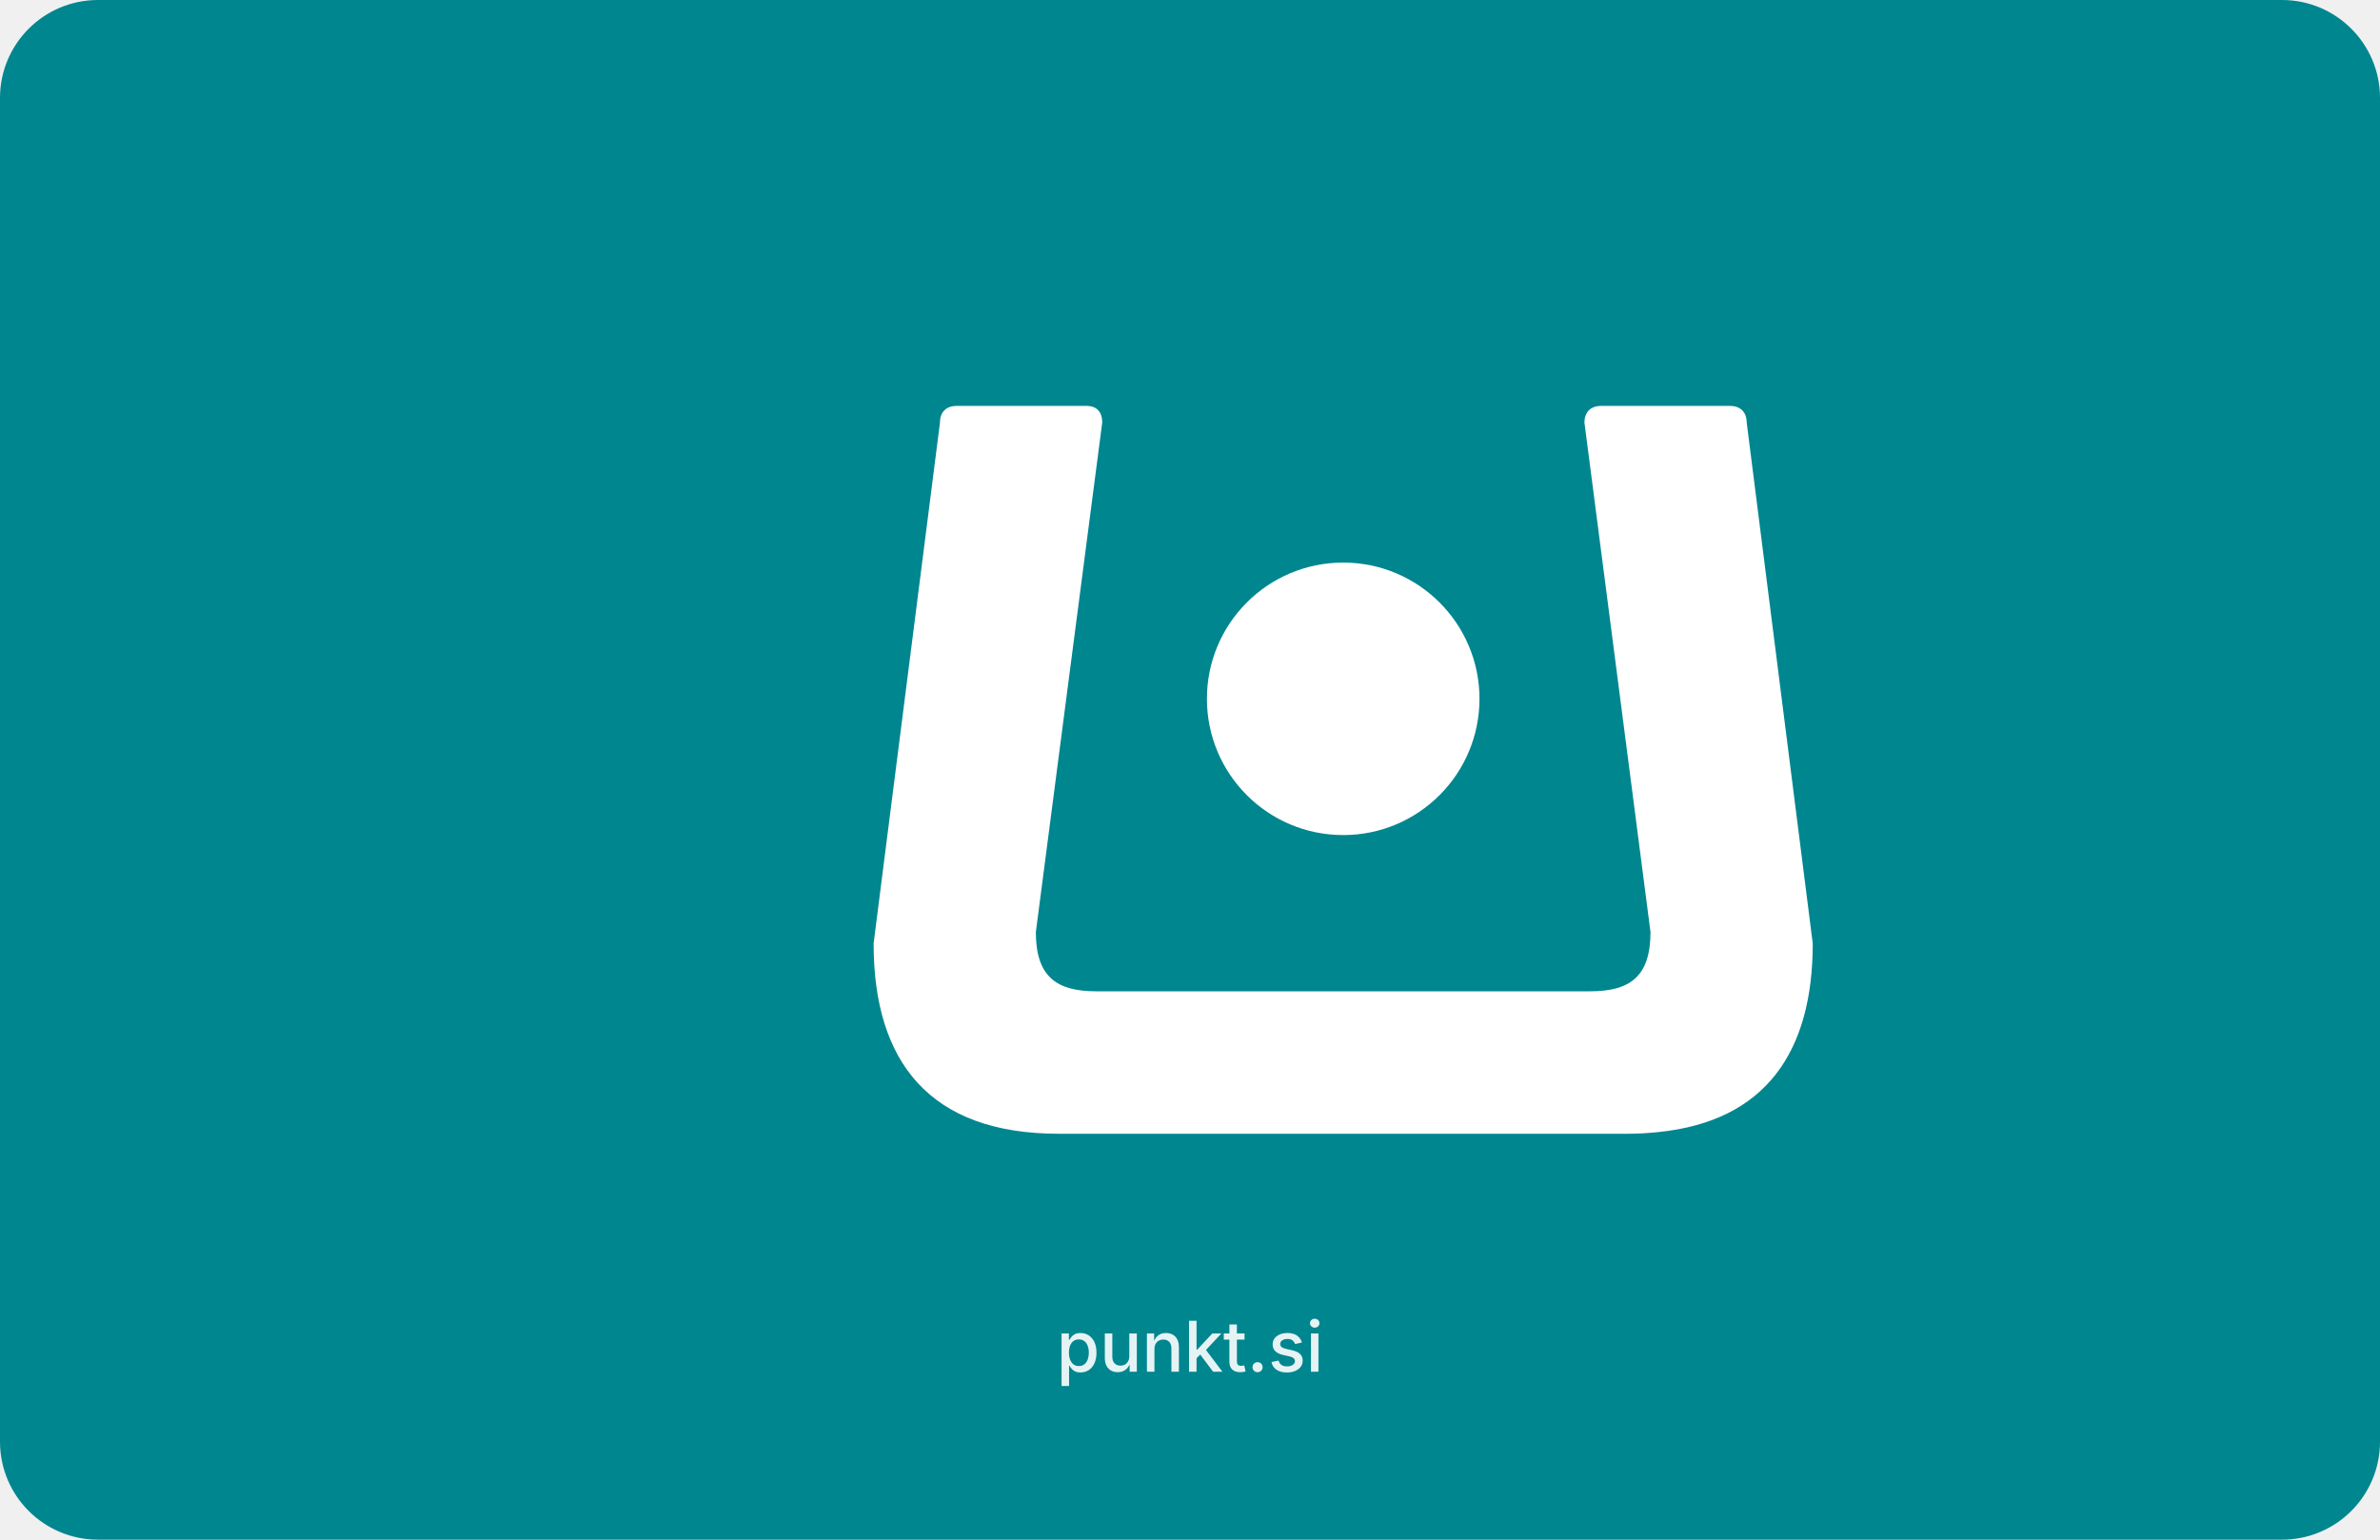
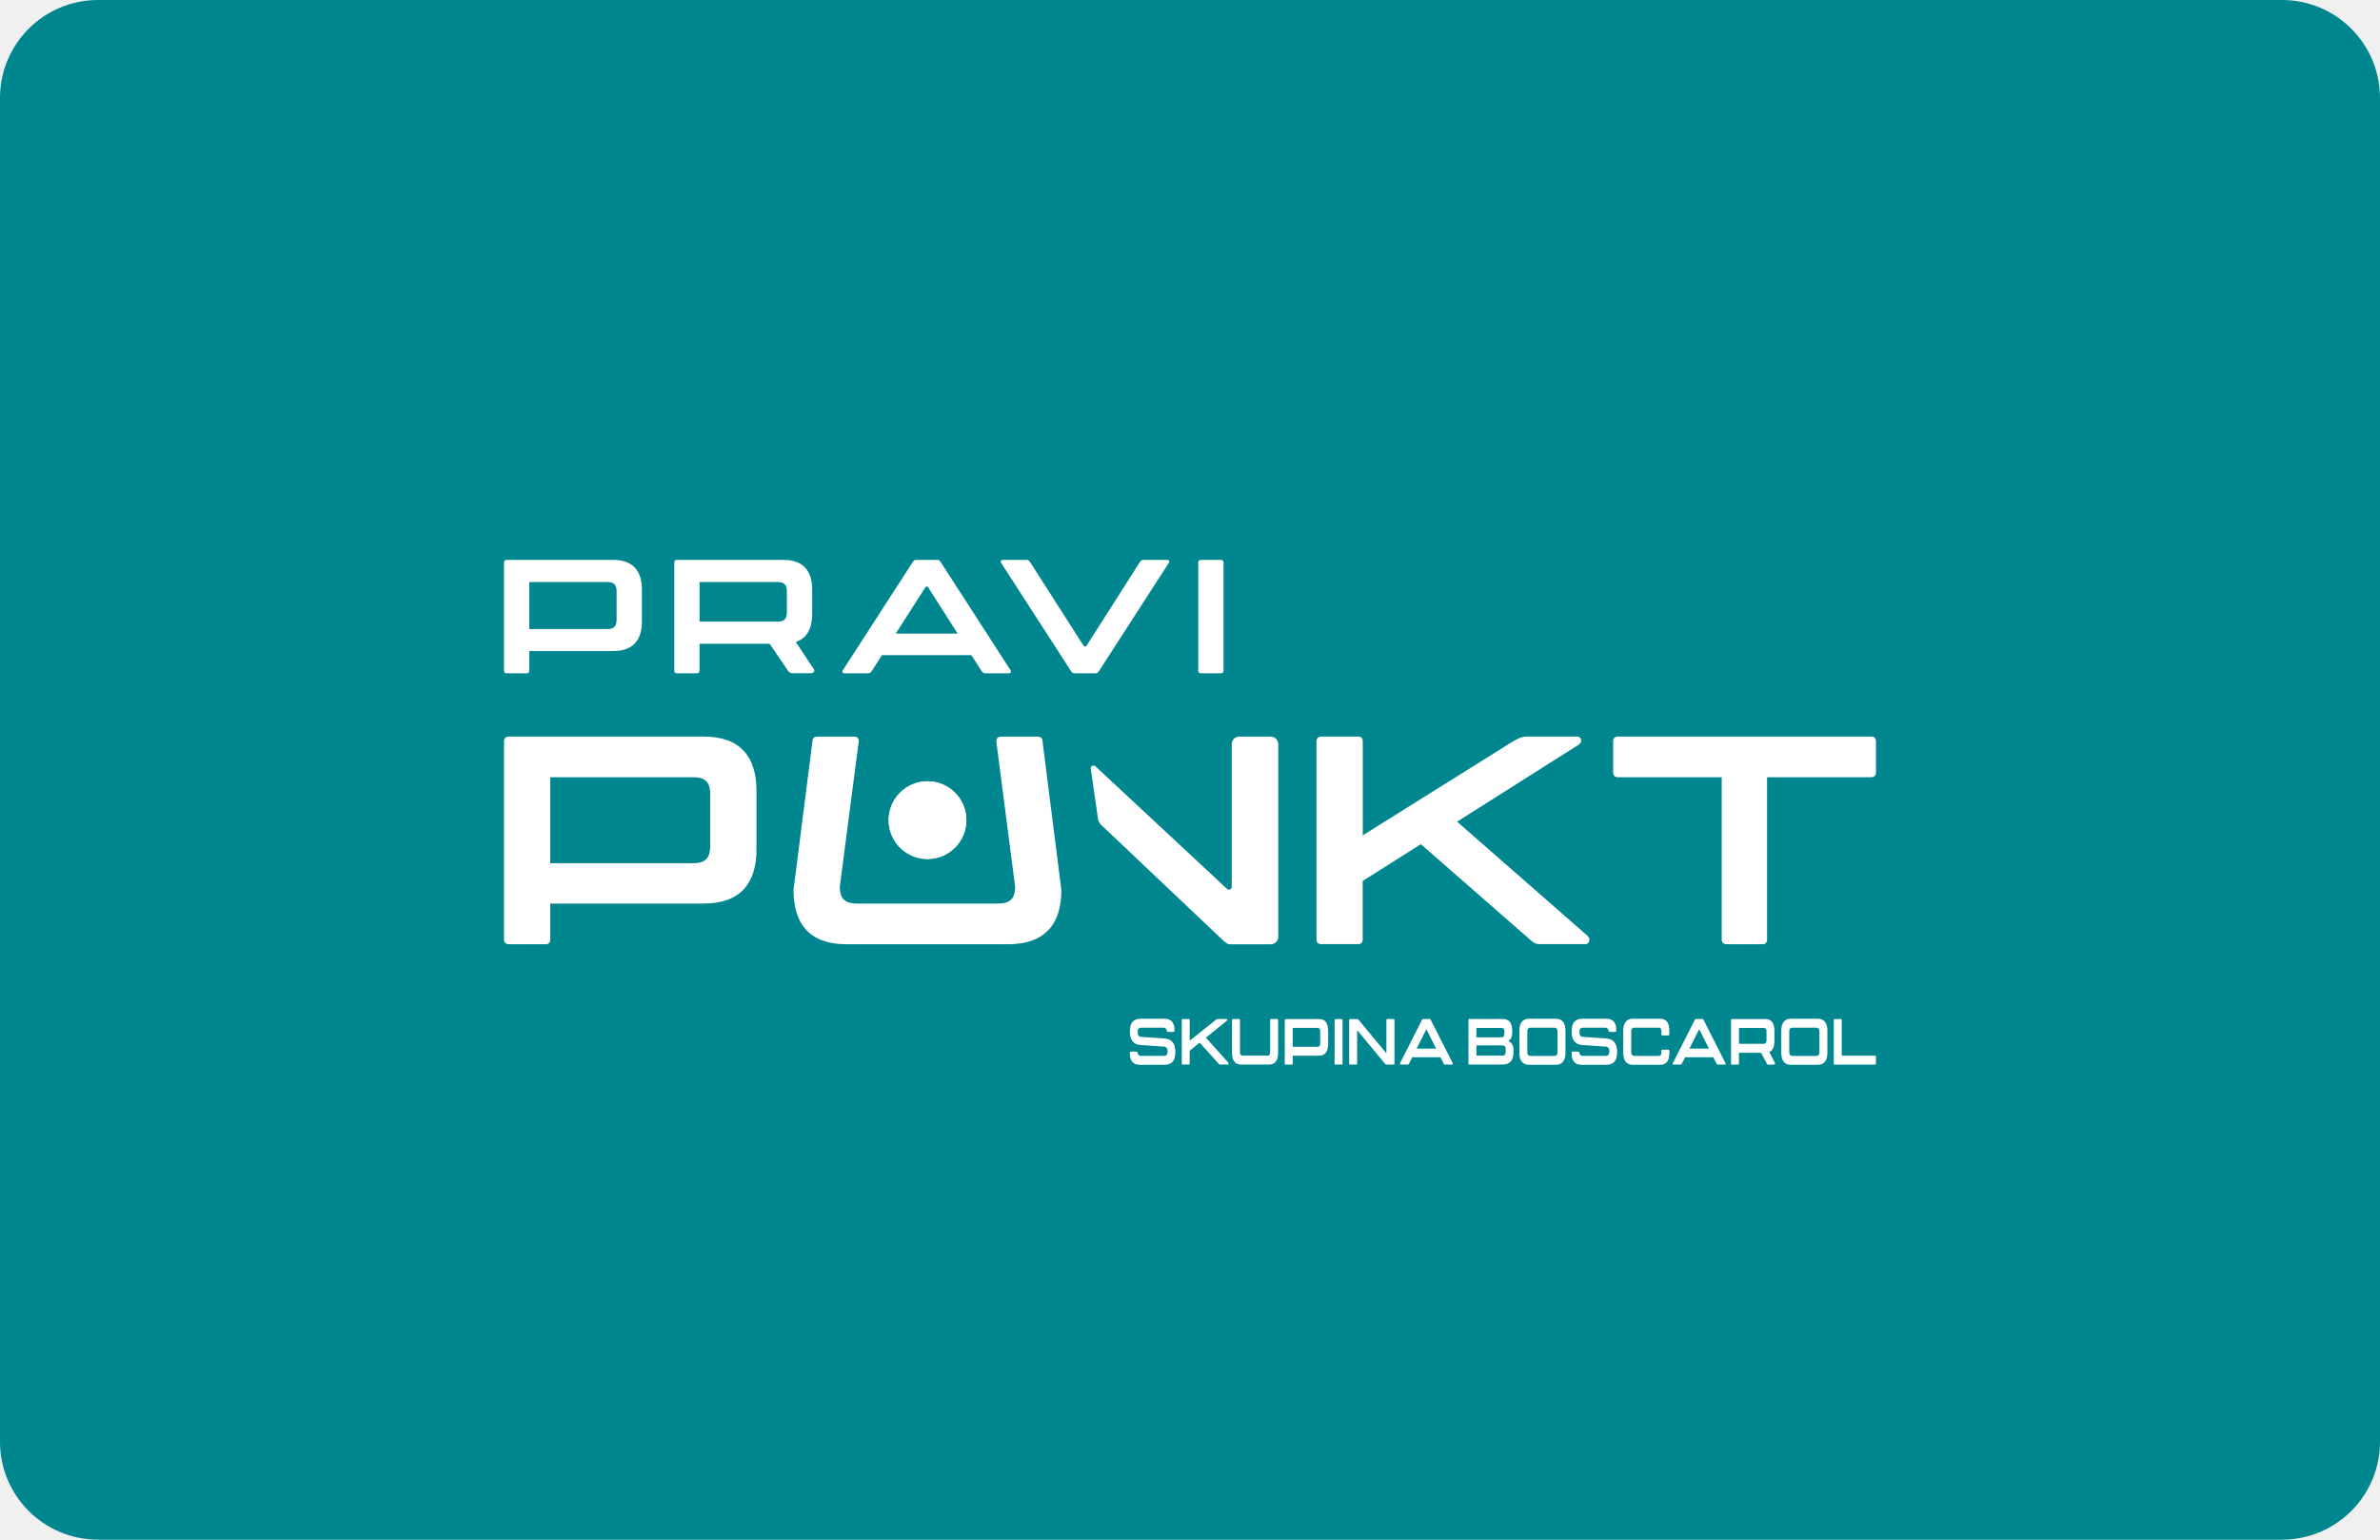
<svg xmlns="http://www.w3.org/2000/svg" xmlns:xlink="http://www.w3.org/1999/xlink" width="85mm" height="55mm" viewBox="0 0 85 55">
  <defs>
-     <symbol id="wm" viewBox="150 550.29 900 136.22" preserveAspectRatio="xMidYMid meet">
-       <path d="M 180.35 576.95 L 180.35 633.39 L 273.96 633.39 C 281.55 633.39 285.25 630.47 285.25 622.10 L 285.25 588.04 C 285.25 579.67 281.55 576.95 273.96 576.95 Z M 150 683.40 L 150 553.40 C 150 551.46 151.16 550.29 153.11 550.29 L 280.97 550.29 C 305.10 550.29 315.61 563.71 315.61 585.90 L 315.61 624.43 C 315.61 646.42 305.10 659.85 280.97 659.85 L 180.35 659.85 L 180.35 683.40 C 180.35 685.35 179.38 686.51 177.44 686.51 L 153.11 686.51 C 151.16 686.51 150 685.35 150 683.40 " />
-       <path d="M 500.18 550.29 L 476.05 550.29 C 474.11 550.29 472.94 551.46 472.94 553.40 L 485.30 648.76 C 485.30 657.13 481.41 659.85 474.01 659.85 L 381.58 659.85 C 374.18 659.85 370.29 657.13 370.29 648.76 L 382.71 553.40 C 382.71 551.46 381.73 550.29 379.79 550.29 L 355.46 550.29 C 353.51 550.29 352.35 551.46 352.35 553.40 L 339.93 650.90 C 339.93 673.08 350.44 686.51 374.57 686.51 L 481.02 686.51 C 483.10 686.51 485.04 686.38 486.92 686.18 C 506.85 684.10 515.66 671.17 515.66 650.90 L 503.30 553.40 C 503.30 551.46 502.13 550.29 500.18 550.29 " />
-       <path d="M 653 550.29 L 632.30 550.29 C 629.58 550.29 627.37 552.5 627.37 555.21 L 627.37 648.89 C 627.37 649.89 626.56 650.71 625.56 650.71 C 625.10 650.71 624.66 650.53 624.32 650.22 L 537.93 569.74 C 536.68 568.57 534.65 569.63 534.90 571.33 L 539.62 604.07 C 539.85 605.67 540.62 607.15 541.79 608.26 L 621.87 684.12 C 621.90 684.16 621.94 684.20 621.99 684.23 C 623.69 685.57 624.48 686.51 626.40 686.51 L 653 686.51 C 655.72 686.51 657.92 684.31 657.92 681.58 L 657.92 555.21 C 657.92 552.49 655.72 550.29 653 550.29 " />
-       <path d="M 682.97 683.40 L 682.97 553.40 C 682.97 551.46 684.14 550.29 686.08 550.29 L 710.41 550.29 C 712.35 550.29 713.33 551.46 713.33 553.40 L 713.33 615.09 L 811.02 553.98 C 813.94 552.23 817.05 550.29 820.75 550.29 L 854.03 550.29 C 856.56 550.29 857.92 553.79 854.81 555.74 L 775.21 606.14 L 861.03 681.26 C 862.59 682.82 862.40 686.51 859.28 686.51 L 829.51 686.51 C 826.40 686.51 825.03 685.35 822.70 683.21 L 751.47 620.93 L 713.33 645.06 L 713.33 683.40 C 713.33 685.35 712.35 686.51 710.41 686.51 L 686.08 686.51 C 684.14 686.51 682.97 685.35 682.97 683.40 " />
-       <path d="M 948.80 683.40 L 948.80 576.95 L 880.68 576.95 C 878.74 576.95 877.57 575.78 877.57 573.83 L 877.57 553.40 C 877.57 551.46 878.74 550.29 880.68 550.29 L 1046.88 550.29 C 1048.83 550.29 1050 551.46 1050 553.40 L 1050 573.83 C 1050 575.78 1048.83 576.95 1046.88 576.95 L 978.57 576.95 L 978.57 683.40 C 978.57 685.35 977.60 686.51 975.66 686.51 L 951.91 686.51 C 949.96 686.51 948.80 685.35 948.80 683.40 " />
-       <path d="M 453.30 605.11 C 453.30 619.19 441.88 630.61 427.80 630.61 C 413.71 630.61 402.30 619.19 402.30 605.11 C 402.30 591.03 413.71 579.61 427.80 579.61 C 441.88 579.61 453.30 591.03 453.30 605.11 " />
+     <symbol id="lg-pos" viewBox="0 0 394.69 145.29">
+       <path d="M0,109.22v-57.01c0-.85.51-1.37,1.37-1.37h56.07c10.58,0,15.19,5.89,15.19,15.62v16.9c0,9.64-4.61,15.53-15.19,15.53H13.31v10.33c0,.85-.43,1.37-1.28,1.37H1.37c-.85,0-1.37-.51-1.37-1.37ZM13.31,62.54v24.75h41.05c3.33,0,4.95-1.28,4.95-4.95v-14.94c0-3.67-1.62-4.86-4.95-4.86H13.31Z" fill="#000" />
+       <path d="M233.73,109.22v-57.01c0-.85.51-1.37,1.37-1.37h10.67c.85,0,1.28.51,1.28,1.37v27.05l42.84-26.8c1.28-.77,2.65-1.62,4.27-1.62h14.59c1.11,0,1.71,1.54.34,2.39l-34.91,22.1,37.64,32.94c.68.68.6,2.3-.77,2.3h-13.06c-1.37,0-1.96-.51-2.99-1.45l-31.24-27.31-16.73,10.58v16.81c0,.85-.43,1.37-1.28,1.37h-10.67c-.85,0-1.37-.51-1.37-1.37Z" fill="#000" />
+       <path d="M350.31,109.22v-46.68h-29.87c-.85,0-1.37-.51-1.37-1.37v-8.96c0-.85.51-1.37,1.37-1.37h72.88c.85,0,1.37.51,1.37,1.37v8.96c0,.85-.51,1.37-1.37,1.37h-29.96v46.68c0,.85-.43,1.37-1.28,1.37h-10.41c-.85,0-1.37-.51-1.37-1.37Z" fill="#000" />
+       <path d="M220.59,50.85h-9.08c-1.19,0-2.16.97-2.16,2.16v41.08c0,.44-.36.8-.8.8h0c-.2,0-.4-.08-.54-.21l-37.88-35.29c-.55-.51-1.44-.05-1.33.7l2.07,14.36c.1.7.44,1.35.95,1.84l35.12,33.27s.04.03.05.05c.75.59,1.09,1,1.93,1h11.66c1.19,0,2.16-.97,2.16-2.16v-55.42c0-1.19-.97-2.16-2.16-2.16Z" fill="#000" />
+       <path d="M0,31.88V.75c0-.47.28-.75.75-.75h30.62c5.78,0,8.3,3.22,8.3,8.53v9.23c0,5.27-2.52,8.48-8.3,8.48H7.27v5.64c0,.47-.23.75-.7.75H.75c-.47,0-.75-.28-.75-.75ZM7.27,6.39v13.52h22.42c1.82,0,2.7-.7,2.7-2.7v-8.16c0-2-.89-2.66-2.7-2.66H7.27Z" fill="#000" />
+       <path d="M48.98,31.88V.75c0-.47.28-.75.75-.75h30.62c5.78,0,8.3,3.22,8.3,8.53v7.08c0,4.05-1.44,6.9-4.71,8.02l5.17,7.78c.47.65-.09,1.21-.89,1.21h-5.27c-.61,0-.93-.28-1.31-.79l-5.22-7.69h-20.18v7.74c0,.47-.23.75-.7.75h-5.83c-.47,0-.75-.28-.75-.75ZM56.25,6.39v11.37h22.42c1.82,0,2.7-.7,2.7-2.66v-6.06c0-2-.89-2.66-2.7-2.66h-22.42Z" fill="#000" />
+       <path d="M124.67,0c.51,0,.75.28,1.03.75l19.95,30.9c.42.61.09.98-.37.98h-6.9c-.51,0-.79-.33-1.12-.84l-2.8-4.38h-25.73l-2.8,4.38c-.33.51-.56.84-1.12.84h-6.9c-.47,0-.79-.37-.37-.98L117.5.75c.28-.47.56-.75,1.03-.75h6.15ZM112.7,21.21h17.8l-8.58-13.47h-.61l-8.62,13.47Z" fill="#000" />
+       <path d="M163.03,31.88L143.08.98c-.42-.61-.09-.98.37-.98h6.9c.56,0,.79.33,1.12.84l15.38,24.05h.61L182.79.84c.33-.51.61-.84,1.12-.84h6.9c.47,0,.79.37.37.98l-19.95,30.9c-.28.47-.51.75-1.03.75h-6.15c-.47,0-.75-.28-1.03-.75Z" fill="#000" />
+       <path d="M199.71,31.88V.75c0-.47.28-.75.75-.75h5.83c.47,0,.7.28.7.75v31.13c0,.47-.23.75-.7.75h-5.83c-.47,0-.75-.28-.75-.75Z" fill="#000" />
+       <path d="M153.57,50.85h-10.58c-.85,0-1.37.51-1.37,1.37l5.42,41.82c0,3.67-1.71,4.86-4.95,4.86h-40.54c-3.24,0-4.95-1.19-4.95-4.86l5.45-41.82c0-.85-.43-1.37-1.28-1.37h-10.67c-.85,0-1.37.51-1.37,1.37l-5.45,42.76c0,9.73,4.61,15.62,15.19,15.62h46.68c.91,0,1.76-.06,2.59-.15,8.74-.91,12.6-6.58,12.6-15.47l-5.42-42.76c0-.85-.51-1.37-1.37-1.37Z" fill="#00868f" />
+       <circle cx="121.83" cy="74.89" r="11.18" fill="#00868f" />
+       <circle cx="121.83" cy="74.89" r="11.18" fill="#00868f" />
+       <path d="M180.04,141.92c0-.28.12-.43.37-.43h1.47c.25,0,.37.15.41.43.1.54.47.8.94.8h6.6c.69,0,1.06-.36,1.06-1.22,0-.66-.1-1.4-1.1-1.44l-6.6-.45c-2.25-.15-3.14-1.59-3.14-3.89,0-2.64,1.06-3.69,3.2-3.69h6.71c2.1,0,2.94,1.22,2.94,3.37,0,.28-.12.43-.37.43h-1.47c-.25,0-.37-.15-.41-.43-.1-.54-.47-.8-.94-.8h-6.36c-.69,0-1.06.36-1.06,1.22,0,.66.1,1.4,1.1,1.44l6.6.45c2.25.15,3.14,1.59,3.14,3.87,0,2.66-1.06,3.71-3.2,3.71h-6.95c-2.1,0-2.94-1.22-2.94-3.37Z" fill="#00868f" />
+       <path d="M194.97,144.92v-12.5c0-.19.09-.3.23-.3h1.84c.15,0,.22.11.22.3v5.93l7.37-5.88c.22-.17.46-.36.73-.36h2.51c.19,0,.29.34.06.52l-6.01,4.85,6.48,7.23c.12.15.1.51-.13.51h-2.25c-.24,0-.34-.11-.51-.32l-5.38-5.99-2.88,2.32v3.69c0,.19-.07.3-.22.3h-1.84c-.15,0-.23-.11-.23-.3Z" fill="#00868f" />
+       <path d="M209.43,141.79v-9.38c0-.19.09-.3.23-.3h1.84c.15,0,.22.11.22.3v9.17c0,.8.29,1.07.85,1.07h6.98c.56,0,.85-.26.85-1.07v-9.17c0-.19.07-.3.22-.3h1.84c.15,0,.23.11.23.3v9.38c0,2.13-.79,3.43-2.61,3.43h-8.04c-1.82,0-2.61-1.29-2.61-3.43Z" fill="#00868f" />
+       <path d="M224.6,144.92v-12.5c0-.19.09-.3.23-.3h9.65c1.82,0,2.61,1.29,2.61,3.43v3.71c0,2.12-.79,3.41-2.61,3.41h-7.59v2.27c0,.19-.07.3-.22.3h-1.84c-.15,0-.23-.11-.23-.3ZM226.89,134.68v5.43h7.07c.57,0,.85-.28.85-1.09v-3.28c0-.8-.28-1.07-.85-1.07h-7.07Z" fill="#00868f" />
+       <path d="M238.94,144.92v-12.5c0-.19.09-.3.23-.3h1.84c.15,0,.22.11.22.3v12.5c0,.19-.07.3-.22.3h-1.84c-.15,0-.23-.11-.23-.3Z" fill="#00868f" />
+       <path d="M243.14,144.92v-12.5c0-.19.09-.3.23-.3h2.14c.13,0,.21.09.32.22l7.83,9.43h.19v-9.36c0-.19.09-.3.24-.3h1.84c.15,0,.24.11.24.3v12.5c0,.19-.09.3-.24.3h-2.14c-.15,0-.21-.09-.34-.22l-7.81-9.43h-.21v9.36c0,.19-.07.3-.22.3h-1.84c-.15,0-.23-.11-.23-.3Z" fill="#00868f" />
+       <path d="M266.31,132.11c.16,0,.24.11.32.3l6.29,12.41c.13.24.03.39-.12.39h-2.17c-.16,0-.25-.13-.35-.34l-.88-1.76h-8.11l-.88,1.76c-.1.21-.18.34-.35.34h-2.17c-.15,0-.25-.15-.12-.39l6.29-12.41c.09-.19.18-.3.32-.3h1.94ZM262.54,140.63h5.61l-2.7-5.41h-.19l-2.72,5.41Z" fill="#00868f" />
+       <path d="M277.45,144.93v-12.54c0-.19.07-.28.22-.28h9.53c1.95,0,2.84,1.05,2.84,3.37v.34c0,1.2-.25,2.04-.97,2.49v.24c.91.45,1.34,1.24,1.34,2.28v.79c0,2.26-.94,3.59-3.11,3.59h-9.62c-.15,0-.22-.09-.22-.28ZM279.74,134.68v2.7h7.15c.5,0,.9-.09.9-1.16v-.39c0-1.12-.4-1.14-.88-1.14h-7.17ZM279.74,139.69v2.96h7.39c.69,0,1.03-.26,1.03-1.12v-.69c0-.82-.34-1.14-1.03-1.14h-7.39Z" fill="#00868f" />
+       <path d="M292.1,141.86v-6.4c0-2.13.91-3.43,2.73-3.43h7.8c1.82,0,2.73,1.29,2.73,3.43v6.4c0,2.13-.91,3.43-2.73,3.43h-7.8c-1.82,0-2.73-1.29-2.73-3.43ZM302.1,142.73c.57,0,.97-.26.97-1.07v-5.99c0-.8-.4-1.07-.97-1.07h-6.74c-.57,0-.97.26-.97,1.07v5.99c0,.8.4,1.07.97,1.07h6.74Z" fill="#00868f" />
+       <path d="M307.13,141.92c0-.28.12-.43.37-.43h1.47c.25,0,.37.15.41.43.1.54.47.8.94.8h6.6c.69,0,1.06-.36,1.06-1.22,0-.66-.1-1.4-1.1-1.44l-6.6-.45c-2.25-.15-3.14-1.59-3.14-3.89,0-2.64,1.06-3.69,3.2-3.69h6.71c2.1,0,2.94,1.22,2.94,3.37,0,.28-.12.43-.37.43h-1.47c-.25,0-.37-.15-.41-.43-.1-.54-.47-.8-.94-.8h-6.36c-.69,0-1.06.36-1.06,1.22,0,.66.1,1.4,1.1,1.44l6.6.45c2.25.15,3.14,1.59,3.14,3.87,0,2.66-1.06,3.71-3.2,3.71h-6.95c-2.1,0-2.94-1.22-2.94-3.37Z" fill="#00868f" />
+       <path d="M321.98,141.86v-6.4c0-2.13.91-3.43,2.73-3.43h7.93c1.82,0,2.6,1.29,2.6,3.43v1.05c0,.21-.1.32-.26.32h-1.79c-.15,0-.23-.11-.23-.32v-.84c0-.8-.24-1.07-.79-1.07h-6.92c-.57,0-.97.26-.97,1.07v5.99c0,.8.4,1.07.97,1.07h6.92c.56,0,.79-.24.79-1.12v-.34c0-.21.09-.32.25-.32h1.78c.16,0,.26.11.26.32v.54c0,2.21-.78,3.48-2.6,3.48h-7.93c-1.82,0-2.73-1.29-2.73-3.43Z" fill="#00868f" />
+       <path d="M344.79,132.11c.16,0,.24.11.32.3l6.29,12.41c.13.24.03.39-.12.39h-2.17c-.16,0-.25-.13-.35-.34l-.88-1.76h-8.11l-.88,1.76c-.1.21-.18.34-.35.34h-2.17c-.15,0-.25-.15-.12-.39l6.29-12.41c.09-.19.18-.3.32-.3h1.94ZM341.02,140.63h5.61l-2.7-5.41h-.19l-2.72,5.41Z" fill="#00868f" />
+       <path d="M352.99,144.92v-12.5c0-.19.09-.3.23-.3h9.65c1.82,0,2.61,1.29,2.61,3.43v2.85c0,1.63-.46,2.77-1.48,3.22l1.63,3.13c.15.26-.03.49-.28.49h-1.66c-.19,0-.29-.11-.41-.32l-1.65-3.09h-6.36v3.11c0,.19-.07.3-.22.3h-1.84c-.15,0-.23-.11-.23-.3ZM355.28,134.68v4.57h7.07c.57,0,.85-.28.85-1.07v-2.43c0-.8-.28-1.07-.85-1.07h-7.07Z" fill="#00868f" />
+       <path d="M367.45,141.86v-6.4c0-2.13.91-3.43,2.73-3.43h7.8c1.82,0,2.73,1.29,2.73,3.43v6.4c0,2.13-.91,3.43-2.73,3.43h-7.8c-1.82,0-2.73-1.29-2.73-3.43ZM377.45,142.73c.57,0,.97-.26.97-1.07v-5.99c0-.8-.4-1.07-.97-1.07h-6.74c-.57,0-.97.26-.97,1.07v5.99c0,.8.4,1.07.97,1.07h6.74Z" fill="#00868f" />
+       <path d="M382.55,144.92v-12.5c0-.19.09-.3.23-.3h1.84c.15,0,.22.11.22.3v10.24h9.61c.15,0,.23.11.23.3v1.97c0,.19-.09.3-.23.3h-11.66c-.15,0-.23-.11-.23-.3Z" fill="#00868f" />
    </symbol>
-     <symbol id="ic" viewBox="339.93 550.29 175.73 136.22" preserveAspectRatio="xMidYMid meet">
-       <path d="M 500.18 550.29 L 476.05 550.29 C 474.11 550.29 472.94 551.46 472.94 553.40 L 485.30 648.76 C 485.30 657.13 481.41 659.85 474.01 659.85 L 381.58 659.85 C 374.18 659.85 370.29 657.13 370.29 648.76 L 382.71 553.40 C 382.71 551.46 381.73 550.29 379.79 550.29 L 355.46 550.29 C 353.51 550.29 352.35 551.46 352.35 553.40 L 339.93 650.90 C 339.93 673.08 350.44 686.51 374.57 686.51 L 481.02 686.51 C 483.10 686.51 485.04 686.38 486.92 686.18 C 506.85 684.10 515.66 671.17 515.66 650.90 L 503.30 553.40 C 503.30 551.46 502.13 550.29 500.18 550.29 " />
-       <path d="M 453.30 605.11 C 453.30 619.19 441.88 630.61 427.80 630.61 C 413.71 630.61 402.30 619.19 402.30 605.11 C 402.30 591.03 413.71 579.61 427.80 579.61 C 441.88 579.61 453.30 591.03 453.30 605.11 " />
+     <symbol id="lg-neg" viewBox="0 0 394.69 145.29">
+       <path d="M0,109.22v-57.01c0-.85.51-1.37,1.37-1.37h56.07c10.58,0,15.19,5.89,15.19,15.62v16.9c0,9.64-4.61,15.53-15.19,15.53H13.31v10.33c0,.85-.43,1.37-1.28,1.37H1.37c-.85,0-1.37-.51-1.37-1.37ZM13.31,62.54v24.75h41.05c3.33,0,4.95-1.28,4.95-4.95v-14.94c0-3.67-1.62-4.86-4.95-4.86H13.31Z" fill="#fff" />
+       <path d="M233.73,109.22v-57.01c0-.85.51-1.37,1.37-1.37h10.67c.85,0,1.28.51,1.28,1.37v27.05l42.84-26.8c1.28-.77,2.65-1.62,4.27-1.62h14.59c1.11,0,1.71,1.54.34,2.39l-34.91,22.1,37.64,32.94c.68.68.6,2.3-.77,2.3h-13.06c-1.37,0-1.96-.51-2.99-1.45l-31.24-27.31-16.73,10.58v16.81c0,.85-.43,1.37-1.28,1.37h-10.67c-.85,0-1.37-.51-1.37-1.37Z" fill="#fff" />
+       <path d="M350.31,109.22v-46.68h-29.87c-.85,0-1.37-.51-1.37-1.37v-8.96c0-.85.51-1.37,1.37-1.37h72.88c.85,0,1.37.51,1.37,1.37v8.96c0,.85-.51,1.37-1.37,1.37h-29.96v46.68c0,.85-.43,1.37-1.28,1.37h-10.41c-.85,0-1.37-.51-1.37-1.37Z" fill="#fff" />
+       <path d="M220.59,50.85h-9.08c-1.19,0-2.16.97-2.16,2.16v41.08c0,.44-.36.8-.8.8h0c-.2,0-.4-.08-.54-.21l-37.88-35.29c-.55-.51-1.44-.05-1.33.7l2.07,14.36c.1.7.44,1.35.95,1.84l35.12,33.27s.04.03.05.05c.75.59,1.09,1,1.93,1h11.66c1.19,0,2.16-.97,2.16-2.16v-55.42c0-1.19-.97-2.16-2.16-2.16Z" fill="#fff" />
+       <path d="M0,31.88V.75c0-.47.28-.75.75-.75h30.62c5.78,0,8.3,3.22,8.3,8.53v9.23c0,5.27-2.52,8.48-8.3,8.48H7.27v5.64c0,.47-.23.75-.7.75H.75c-.47,0-.75-.28-.75-.75ZM7.27,6.39v13.52h22.42c1.82,0,2.7-.7,2.7-2.7v-8.16c0-2-.89-2.66-2.7-2.66H7.27Z" fill="#fff" />
+       <path d="M48.98,31.88V.75c0-.47.28-.75.75-.75h30.62c5.78,0,8.3,3.22,8.3,8.53v7.08c0,4.05-1.44,6.9-4.71,8.02l5.17,7.78c.47.65-.09,1.21-.89,1.21h-5.27c-.61,0-.93-.28-1.31-.79l-5.22-7.69h-20.18v7.74c0,.47-.23.75-.7.75h-5.83c-.47,0-.75-.28-.75-.75ZM56.25,6.39v11.37h22.42c1.82,0,2.7-.7,2.7-2.66v-6.06c0-2-.89-2.66-2.7-2.66h-22.42Z" fill="#fff" />
+       <path d="M124.67,0c.51,0,.75.28,1.03.75l19.95,30.9c.42.61.09.98-.37.98h-6.9c-.51,0-.79-.33-1.12-.84l-2.8-4.38h-25.73l-2.8,4.38c-.33.51-.56.84-1.12.84h-6.9c-.47,0-.79-.37-.37-.98L117.5.75c.28-.47.56-.75,1.03-.75h6.15ZM112.7,21.21h17.8l-8.58-13.47h-.61l-8.62,13.47Z" fill="#fff" />
+       <path d="M163.03,31.88L143.08.98c-.42-.61-.09-.98.37-.98h6.9c.56,0,.79.33,1.12.84l15.38,24.05h.61L182.79.84c.33-.51.61-.84,1.12-.84h6.9c.47,0,.79.37.37.98l-19.95,30.9c-.28.47-.51.75-1.03.75h-6.15c-.47,0-.75-.28-1.03-.75Z" fill="#fff" />
+       <path d="M199.71,31.88V.75c0-.47.28-.75.75-.75h5.83c.47,0,.7.28.7.75v31.13c0,.47-.23.75-.7.75h-5.83c-.47,0-.75-.28-.75-.75Z" fill="#fff" />
+       <path d="M153.57,50.85h-10.58c-.85,0-1.37.51-1.37,1.37l5.42,41.82c0,3.67-1.71,4.86-4.95,4.86h-40.54c-3.24,0-4.95-1.19-4.95-4.86l5.45-41.82c0-.85-.43-1.37-1.28-1.37h-10.67c-.85,0-1.37.51-1.37,1.37l-5.45,42.76c0,9.73,4.61,15.62,15.19,15.62h46.68c.91,0,1.76-.06,2.59-.15,8.74-.91,12.6-6.58,12.6-15.47l-5.42-42.76c0-.85-.51-1.37-1.37-1.37Z" fill="#00868f" />
+       <circle cx="121.83" cy="74.89" r="11.18" fill="#00868f" />
+       <circle cx="121.83" cy="74.89" r="11.18" fill="#00868f" />
+       <path d="M180.04,141.92c0-.28.12-.43.37-.43h1.47c.25,0,.37.15.41.43.1.54.47.8.94.8h6.6c.69,0,1.06-.36,1.06-1.22,0-.66-.1-1.4-1.1-1.44l-6.6-.45c-2.25-.15-3.14-1.59-3.14-3.89,0-2.64,1.06-3.69,3.2-3.69h6.71c2.1,0,2.94,1.22,2.94,3.37,0,.28-.12.43-.37.43h-1.47c-.25,0-.37-.15-.41-.43-.1-.54-.47-.8-.94-.8h-6.36c-.69,0-1.06.36-1.06,1.22,0,.66.1,1.4,1.1,1.44l6.6.45c2.25.15,3.14,1.59,3.14,3.87,0,2.66-1.06,3.71-3.2,3.71h-6.95c-2.1,0-2.94-1.22-2.94-3.37Z" fill="#00868f" />
+       <path d="M194.97,144.92v-12.5c0-.19.09-.3.23-.3h1.84c.15,0,.22.11.22.3v5.93l7.37-5.88c.22-.17.46-.36.73-.36h2.51c.19,0,.29.34.06.52l-6.01,4.85,6.48,7.23c.12.15.1.51-.13.51h-2.25c-.24,0-.34-.11-.51-.32l-5.38-5.99-2.88,2.32v3.69c0,.19-.07.3-.22.3h-1.84c-.15,0-.23-.11-.23-.3Z" fill="#00868f" />
+       <path d="M209.43,141.79v-9.38c0-.19.09-.3.23-.3h1.84c.15,0,.22.11.22.3v9.17c0,.8.29,1.07.85,1.07h6.98c.56,0,.85-.26.85-1.07v-9.17c0-.19.07-.3.22-.3h1.84c.15,0,.23.11.23.3v9.38c0,2.13-.79,3.43-2.61,3.43h-8.04c-1.82,0-2.61-1.29-2.61-3.43Z" fill="#00868f" />
+       <path d="M224.6,144.92v-12.5c0-.19.09-.3.23-.3h9.65c1.82,0,2.61,1.29,2.61,3.43v3.71c0,2.12-.79,3.41-2.61,3.41h-7.59v2.27c0,.19-.07.3-.22.3h-1.84c-.15,0-.23-.11-.23-.3ZM226.89,134.68v5.43h7.07c.57,0,.85-.28.85-1.09v-3.28c0-.8-.28-1.07-.85-1.07h-7.07Z" fill="#00868f" />
+       <path d="M238.94,144.92v-12.5c0-.19.09-.3.23-.3h1.84c.15,0,.22.11.22.3v12.5c0,.19-.07.3-.22.3h-1.84c-.15,0-.23-.11-.23-.3Z" fill="#00868f" />
+       <path d="M243.14,144.92v-12.5c0-.19.09-.3.23-.3h2.14c.13,0,.21.09.32.22l7.83,9.43h.19v-9.36c0-.19.09-.3.24-.3h1.84c.15,0,.24.11.24.3v12.5c0,.19-.09.3-.24.3h-2.14c-.15,0-.21-.09-.34-.22l-7.81-9.43h-.21v9.36c0,.19-.07.3-.22.3h-1.84c-.15,0-.23-.11-.23-.3Z" fill="#00868f" />
+       <path d="M266.31,132.11c.16,0,.24.11.32.3l6.29,12.41c.13.24.03.39-.12.39h-2.17c-.16,0-.25-.13-.35-.34l-.88-1.76h-8.11l-.88,1.76c-.1.21-.18.34-.35.34h-2.17c-.15,0-.25-.15-.12-.39l6.29-12.41c.09-.19.18-.3.32-.3h1.94ZM262.54,140.63h5.61l-2.7-5.41h-.19l-2.72,5.41Z" fill="#00868f" />
+       <path d="M277.45,144.93v-12.54c0-.19.07-.28.22-.28h9.53c1.95,0,2.84,1.05,2.84,3.37v.34c0,1.2-.25,2.04-.97,2.49v.24c.91.45,1.34,1.24,1.34,2.28v.79c0,2.26-.94,3.59-3.11,3.59h-9.62c-.15,0-.22-.09-.22-.28ZM279.74,134.68v2.7h7.15c.5,0,.9-.09.9-1.16v-.39c0-1.12-.4-1.14-.88-1.14h-7.17ZM279.74,139.69v2.96h7.39c.69,0,1.03-.26,1.03-1.12v-.69c0-.82-.34-1.14-1.03-1.14h-7.39Z" fill="#00868f" />
+       <path d="M292.1,141.86v-6.4c0-2.13.91-3.43,2.73-3.43h7.8c1.82,0,2.73,1.29,2.73,3.43v6.4c0,2.13-.91,3.43-2.73,3.43h-7.8c-1.82,0-2.73-1.29-2.73-3.43ZM302.1,142.73c.57,0,.97-.26.97-1.07v-5.99c0-.8-.4-1.07-.97-1.07h-6.74c-.57,0-.97.26-.97,1.07v5.99c0,.8.4,1.07.97,1.07h6.74Z" fill="#00868f" />
+       <path d="M307.13,141.92c0-.28.12-.43.37-.43h1.47c.25,0,.37.15.41.43.1.54.47.8.94.8h6.6c.69,0,1.06-.36,1.06-1.22,0-.66-.1-1.4-1.1-1.44l-6.6-.45c-2.25-.15-3.14-1.59-3.14-3.89,0-2.64,1.06-3.69,3.2-3.69h6.71c2.1,0,2.94,1.22,2.94,3.37,0,.28-.12.43-.37.43h-1.47c-.25,0-.37-.15-.41-.43-.1-.54-.47-.8-.94-.8h-6.36c-.69,0-1.06.36-1.06,1.22,0,.66.1,1.4,1.1,1.44l6.6.45c2.25.15,3.14,1.59,3.14,3.87,0,2.66-1.06,3.71-3.2,3.71h-6.95c-2.1,0-2.94-1.22-2.94-3.37Z" fill="#00868f" />
+       <path d="M321.98,141.86v-6.4c0-2.13.91-3.43,2.73-3.43h7.93c1.82,0,2.6,1.29,2.6,3.43v1.05c0,.21-.1.32-.26.32h-1.79c-.15,0-.23-.11-.23-.32v-.84c0-.8-.24-1.07-.79-1.07h-6.92c-.57,0-.97.26-.97,1.07v5.99c0,.8.4,1.07.97,1.07h6.92c.56,0,.79-.24.79-1.12v-.34c0-.21.09-.32.25-.32h1.78c.16,0,.26.11.26.32v.54c0,2.21-.78,3.48-2.6,3.48h-7.93c-1.82,0-2.73-1.29-2.73-3.43Z" fill="#00868f" />
+       <path d="M344.79,132.11c.16,0,.24.11.32.3l6.29,12.41c.13.24.03.39-.12.39h-2.17c-.16,0-.25-.13-.35-.34l-.88-1.76h-8.11l-.88,1.76c-.1.21-.18.34-.35.34h-2.17c-.15,0-.25-.15-.12-.39l6.29-12.41c.09-.19.18-.3.32-.3h1.94ZM341.02,140.63h5.61l-2.7-5.41h-.19l-2.72,5.41Z" fill="#00868f" />
+       <path d="M352.99,144.92v-12.5c0-.19.09-.3.23-.3h9.65c1.82,0,2.61,1.29,2.61,3.43v2.85c0,1.63-.46,2.77-1.48,3.22l1.63,3.13c.15.26-.03.49-.28.49h-1.66c-.19,0-.29-.11-.41-.32l-1.65-3.09h-6.36v3.11c0,.19-.07.3-.22.3h-1.84c-.15,0-.23-.11-.23-.3ZM355.28,134.68v4.57h7.07c.57,0,.85-.28.85-1.07v-2.43c0-.8-.28-1.07-.85-1.07h-7.07Z" fill="#00868f" />
+       <path d="M367.45,141.86v-6.4c0-2.13.91-3.43,2.73-3.43h7.8c1.82,0,2.73,1.29,2.73,3.43v6.4c0,2.13-.91,3.43-2.73,3.43h-7.8c-1.82,0-2.73-1.29-2.73-3.43ZM377.45,142.73c.57,0,.97-.26.97-1.07v-5.99c0-.8-.4-1.07-.97-1.07h-6.74c-.57,0-.97.26-.97,1.07v5.99c0,.8.4,1.07.97,1.07h6.74Z" fill="#00868f" />
+       <path d="M382.55,144.92v-12.5c0-.19.09-.3.23-.3h1.84c.15,0,.22.11.22.3v10.24h9.61c.15,0,.23.11.23.3v1.97c0,.19-.09.3-.23.3h-11.66c-.15,0-.23-.11-.23-.3Z" fill="#00868f" />
+     </symbol>
+     <symbol id="lg-mono" viewBox="0 0 394.69 145.29">
+       <path d="M0,109.22v-57.01c0-.85.51-1.37,1.37-1.37h56.07c10.58,0,15.19,5.89,15.19,15.62v16.9c0,9.64-4.61,15.53-15.19,15.53H13.31v10.33c0,.85-.43,1.37-1.28,1.37H1.37c-.85,0-1.37-.51-1.37-1.37ZM13.31,62.54v24.75h41.05c3.33,0,4.95-1.28,4.95-4.95v-14.94c0-3.67-1.62-4.86-4.95-4.86H13.31Z" fill="#fff" />
+       <path d="M233.73,109.22v-57.01c0-.85.51-1.37,1.37-1.37h10.67c.85,0,1.28.51,1.28,1.37v27.05l42.84-26.8c1.28-.77,2.65-1.62,4.27-1.62h14.59c1.11,0,1.71,1.54.34,2.39l-34.91,22.1,37.64,32.94c.68.68.6,2.3-.77,2.3h-13.06c-1.37,0-1.96-.51-2.99-1.45l-31.24-27.31-16.73,10.58v16.81c0,.85-.43,1.37-1.28,1.37h-10.67c-.85,0-1.37-.51-1.37-1.37Z" fill="#fff" />
+       <path d="M350.31,109.22v-46.68h-29.87c-.85,0-1.37-.51-1.37-1.37v-8.96c0-.85.51-1.37,1.37-1.37h72.88c.85,0,1.37.51,1.37,1.37v8.96c0,.85-.51,1.37-1.37,1.37h-29.96v46.68c0,.85-.43,1.37-1.28,1.37h-10.41c-.85,0-1.37-.51-1.37-1.37Z" fill="#fff" />
+       <path d="M220.59,50.85h-9.08c-1.19,0-2.16.97-2.16,2.16v41.08c0,.44-.36.8-.8.8h0c-.2,0-.4-.08-.54-.21l-37.88-35.29c-.55-.51-1.44-.05-1.33.7l2.07,14.36c.1.7.44,1.35.95,1.84l35.12,33.27s.04.03.05.05c.75.59,1.09,1,1.93,1h11.66c1.19,0,2.16-.97,2.16-2.16v-55.42c0-1.19-.97-2.16-2.16-2.16Z" fill="#fff" />
+       <path d="M0,31.88V.75c0-.47.28-.75.75-.75h30.62c5.78,0,8.3,3.22,8.3,8.53v9.23c0,5.27-2.52,8.48-8.3,8.48H7.27v5.64c0,.47-.23.75-.7.75H.75c-.47,0-.75-.28-.75-.75ZM7.27,6.39v13.52h22.42c1.82,0,2.7-.7,2.7-2.7v-8.16c0-2-.89-2.66-2.7-2.66H7.27Z" fill="#fff" />
+       <path d="M48.98,31.88V.75c0-.47.28-.75.75-.75h30.62c5.78,0,8.3,3.22,8.3,8.53v7.08c0,4.05-1.44,6.9-4.71,8.02l5.17,7.78c.47.65-.09,1.21-.89,1.21h-5.27c-.61,0-.93-.28-1.31-.79l-5.22-7.69h-20.18v7.74c0,.47-.23.75-.7.75h-5.83c-.47,0-.75-.28-.75-.75ZM56.25,6.39v11.37h22.42c1.82,0,2.7-.7,2.7-2.66v-6.06c0-2-.89-2.66-2.7-2.66h-22.42Z" fill="#fff" />
+       <path d="M124.67,0c.51,0,.75.28,1.03.75l19.95,30.9c.42.61.09.98-.37.98h-6.9c-.51,0-.79-.33-1.12-.84l-2.8-4.38h-25.73l-2.8,4.38c-.33.51-.56.84-1.12.84h-6.9c-.47,0-.79-.37-.37-.98L117.5.75c.28-.47.56-.75,1.03-.75h6.15ZM112.7,21.21h17.8l-8.58-13.47h-.61l-8.62,13.47Z" fill="#fff" />
+       <path d="M163.03,31.88L143.08.98c-.42-.61-.09-.98.37-.98h6.9c.56,0,.79.33,1.12.84l15.38,24.05h.61L182.79.84c.33-.51.61-.84,1.12-.84h6.9c.47,0,.79.37.37.98l-19.95,30.9c-.28.47-.51.75-1.03.75h-6.15c-.47,0-.75-.28-1.03-.75Z" fill="#fff" />
+       <path d="M199.71,31.88V.75c0-.47.28-.75.75-.75h5.83c.47,0,.7.28.7.75v31.13c0,.47-.23.75-.7.75h-5.83c-.47,0-.75-.28-.75-.75Z" fill="#fff" />
+       <path d="M153.57,50.85h-10.58c-.85,0-1.37.51-1.37,1.37l5.42,41.82c0,3.67-1.71,4.86-4.95,4.86h-40.54c-3.24,0-4.95-1.19-4.95-4.86l5.45-41.82c0-.85-.43-1.37-1.28-1.37h-10.67c-.85,0-1.37.51-1.37,1.37l-5.45,42.76c0,9.73,4.61,15.62,15.19,15.62h46.68c.91,0,1.76-.06,2.59-.15,8.74-.91,12.6-6.58,12.6-15.47l-5.42-42.76c0-.85-.51-1.37-1.37-1.37Z" fill="#fff" />
+       <circle cx="121.83" cy="74.89" r="11.18" fill="#fff" />
+       <circle cx="121.83" cy="74.89" r="11.18" fill="#fff" />
+       <path d="M180.04,141.92c0-.28.12-.43.37-.43h1.47c.25,0,.37.15.41.43.1.54.47.8.94.8h6.6c.69,0,1.06-.36,1.06-1.22,0-.66-.1-1.4-1.1-1.44l-6.6-.45c-2.25-.15-3.14-1.59-3.14-3.89,0-2.64,1.06-3.69,3.2-3.69h6.71c2.1,0,2.94,1.22,2.94,3.37,0,.28-.12.43-.37.43h-1.47c-.25,0-.37-.15-.41-.43-.1-.54-.47-.8-.94-.8h-6.36c-.69,0-1.06.36-1.06,1.22,0,.66.1,1.4,1.1,1.44l6.6.45c2.25.15,3.14,1.59,3.14,3.87,0,2.66-1.06,3.71-3.2,3.71h-6.95c-2.1,0-2.94-1.22-2.94-3.37Z" fill="#fff" />
+       <path d="M194.97,144.92v-12.5c0-.19.09-.3.23-.3h1.84c.15,0,.22.11.22.3v5.93l7.37-5.88c.22-.17.46-.36.73-.36h2.51c.19,0,.29.34.06.52l-6.01,4.85,6.48,7.23c.12.15.1.51-.13.51h-2.25c-.24,0-.34-.11-.51-.32l-5.38-5.99-2.88,2.32v3.69c0,.19-.07.3-.22.3h-1.84c-.15,0-.23-.11-.23-.3Z" fill="#fff" />
+       <path d="M209.43,141.79v-9.38c0-.19.09-.3.23-.3h1.84c.15,0,.22.11.22.3v9.17c0,.8.29,1.07.85,1.07h6.98c.56,0,.85-.26.85-1.07v-9.17c0-.19.07-.3.22-.3h1.84c.15,0,.23.11.23.3v9.38c0,2.13-.79,3.43-2.61,3.43h-8.04c-1.82,0-2.61-1.29-2.61-3.43Z" fill="#fff" />
+       <path d="M224.6,144.92v-12.5c0-.19.09-.3.23-.3h9.65c1.82,0,2.61,1.29,2.61,3.43v3.71c0,2.12-.79,3.41-2.61,3.41h-7.59v2.27c0,.19-.07.3-.22.3h-1.84c-.15,0-.23-.11-.23-.3ZM226.89,134.68v5.43h7.07c.57,0,.85-.28.85-1.09v-3.28c0-.8-.28-1.07-.85-1.07h-7.07Z" fill="#fff" />
+       <path d="M238.94,144.92v-12.5c0-.19.09-.3.23-.3h1.84c.15,0,.22.11.22.3v12.5c0,.19-.07.3-.22.3h-1.84c-.15,0-.23-.11-.23-.3Z" fill="#fff" />
+       <path d="M243.14,144.92v-12.5c0-.19.09-.3.23-.3h2.14c.13,0,.21.09.32.22l7.83,9.43h.19v-9.36c0-.19.09-.3.24-.3h1.84c.15,0,.24.11.24.3v12.5c0,.19-.09.3-.24.3h-2.14c-.15,0-.21-.09-.34-.22l-7.81-9.43h-.21v9.36c0,.19-.07.3-.22.3h-1.84c-.15,0-.23-.11-.23-.3Z" fill="#fff" />
+       <path d="M266.31,132.11c.16,0,.24.11.32.3l6.29,12.41c.13.24.03.39-.12.39h-2.17c-.16,0-.25-.13-.35-.34l-.88-1.76h-8.11l-.88,1.76c-.1.21-.18.34-.35.34h-2.17c-.15,0-.25-.15-.12-.39l6.29-12.41c.09-.19.18-.3.32-.3h1.94ZM262.54,140.63h5.61l-2.7-5.41h-.19l-2.72,5.41Z" fill="#fff" />
+       <path d="M277.45,144.93v-12.54c0-.19.07-.28.22-.28h9.53c1.95,0,2.84,1.05,2.84,3.37v.34c0,1.2-.25,2.04-.97,2.49v.24c.91.45,1.34,1.24,1.34,2.28v.79c0,2.26-.94,3.59-3.11,3.59h-9.62c-.15,0-.22-.09-.22-.28ZM279.74,134.68v2.7h7.15c.5,0,.9-.09.9-1.16v-.39c0-1.12-.4-1.14-.88-1.14h-7.17ZM279.74,139.69v2.96h7.39c.69,0,1.03-.26,1.03-1.12v-.69c0-.82-.34-1.14-1.03-1.14h-7.39Z" fill="#fff" />
+       <path d="M292.1,141.86v-6.4c0-2.13.91-3.43,2.73-3.43h7.8c1.82,0,2.73,1.29,2.73,3.43v6.4c0,2.13-.91,3.43-2.73,3.43h-7.8c-1.82,0-2.73-1.29-2.73-3.43ZM302.1,142.73c.57,0,.97-.26.97-1.07v-5.99c0-.8-.4-1.07-.97-1.07h-6.74c-.57,0-.97.26-.97,1.07v5.99c0,.8.4,1.07.97,1.07h6.74Z" fill="#fff" />
+       <path d="M307.13,141.92c0-.28.12-.43.37-.43h1.47c.25,0,.37.15.41.43.1.54.47.8.94.8h6.6c.69,0,1.06-.36,1.06-1.22,0-.66-.1-1.4-1.1-1.44l-6.6-.45c-2.25-.15-3.14-1.59-3.14-3.89,0-2.64,1.06-3.69,3.2-3.69h6.71c2.1,0,2.94,1.22,2.94,3.37,0,.28-.12.43-.37.43h-1.47c-.25,0-.37-.15-.41-.43-.1-.54-.47-.8-.94-.8h-6.36c-.69,0-1.06.36-1.06,1.22,0,.66.1,1.4,1.1,1.44l6.6.45c2.25.15,3.14,1.59,3.14,3.87,0,2.66-1.06,3.71-3.2,3.71h-6.95c-2.1,0-2.94-1.22-2.94-3.37Z" fill="#fff" />
+       <path d="M321.98,141.86v-6.4c0-2.13.91-3.43,2.73-3.43h7.93c1.82,0,2.6,1.29,2.6,3.43v1.05c0,.21-.1.32-.26.32h-1.79c-.15,0-.23-.11-.23-.32v-.84c0-.8-.24-1.07-.79-1.07h-6.92c-.57,0-.97.26-.97,1.07v5.99c0,.8.4,1.07.97,1.07h6.92c.56,0,.79-.24.79-1.12v-.34c0-.21.09-.32.25-.32h1.78c.16,0,.26.11.26.32v.54c0,2.21-.78,3.48-2.6,3.48h-7.93c-1.82,0-2.73-1.29-2.73-3.43Z" fill="#fff" />
+       <path d="M344.79,132.11c.16,0,.24.11.32.3l6.29,12.41c.13.24.03.39-.12.39h-2.17c-.16,0-.25-.13-.35-.34l-.88-1.76h-8.11l-.88,1.76c-.1.21-.18.34-.35.34h-2.17c-.15,0-.25-.15-.12-.39l6.29-12.41c.09-.19.18-.3.32-.3h1.94ZM341.02,140.63h5.61l-2.7-5.41h-.19l-2.72,5.41Z" fill="#fff" />
+       <path d="M352.99,144.92v-12.5c0-.19.09-.3.23-.3h9.65c1.82,0,2.61,1.29,2.61,3.43v2.85c0,1.63-.46,2.77-1.48,3.22l1.63,3.13c.15.26-.03.49-.28.49h-1.66c-.19,0-.29-.11-.41-.32l-1.65-3.09h-6.36v3.11c0,.19-.07.3-.22.3h-1.84c-.15,0-.23-.11-.23-.3ZM355.28,134.68v4.57h7.07c.57,0,.85-.28.85-1.07v-2.43c0-.8-.28-1.07-.85-1.07h-7.07Z" fill="#fff" />
+       <path d="M367.45,141.86v-6.4c0-2.13.91-3.43,2.73-3.43h7.8c1.82,0,2.73,1.29,2.73,3.43v6.4c0,2.13-.91,3.43-2.73,3.43h-7.8c-1.82,0-2.73-1.29-2.73-3.43ZM377.45,142.73c.57,0,.97-.26.97-1.07v-5.99c0-.8-.4-1.07-.97-1.07h-6.74c-.57,0-.97.26-.97,1.07v5.99c0,.8.4,1.07.97,1.07h6.74Z" fill="#fff" />
+       <path d="M382.55,144.92v-12.5c0-.19.09-.3.23-.3h1.84c.15,0,.22.11.22.3v10.24h9.61c.15,0,.23.11.23.3v1.97c0,.19-.09.3-.23.3h-11.66c-.15,0-.23-.11-.23-.3Z" fill="#fff" />
+     </symbol>
+     <symbol id="ic-w" viewBox="83.3 50.8 77.1 59.8">
+       <path d="M153.57,50.85h-10.58c-.85,0-1.37.51-1.37,1.37l5.42,41.82c0,3.67-1.71,4.86-4.95,4.86h-40.54c-3.24,0-4.95-1.19-4.95-4.86l5.45-41.82c0-.85-.43-1.37-1.28-1.37h-10.67c-.85,0-1.37.51-1.37,1.37l-5.45,42.76c0,9.73,4.61,15.62,15.19,15.62h46.68c.91,0,1.76-.06,2.59-.15,8.74-.91,12.6-6.58,12.6-15.47l-5.42-42.76c0-.85-.51-1.37-1.37-1.37Z" fill="#fff" />
+       <circle cx="121.83" cy="74.89" r="11.18" fill="#fff" />
+     </symbol>
+     <symbol id="ic-t" viewBox="83.3 50.8 77.1 59.8">
+       <path d="M153.57,50.85h-10.58c-.85,0-1.37.51-1.37,1.37l5.42,41.82c0,3.67-1.71,4.86-4.95,4.86h-40.54c-3.24,0-4.95-1.19-4.95-4.86l5.45-41.82c0-.85-.43-1.37-1.28-1.37h-10.67c-.85,0-1.37.51-1.37,1.37l-5.45,42.76c0,9.73,4.61,15.62,15.19,15.62h46.68c.91,0,1.76-.06,2.59-.15,8.74-.91,12.6-6.58,12.6-15.47l-5.42-42.76c0-.85-.51-1.37-1.37-1.37Z" fill="#00868f" />
+       <circle cx="121.83" cy="74.89" r="11.18" fill="#00868f" />
+     </symbol>
+     <symbol id="ic-k" viewBox="83.3 50.8 77.1 59.8">
+       <path d="M153.57,50.85h-10.58c-.85,0-1.37.51-1.37,1.37l5.42,41.82c0,3.67-1.71,4.86-4.95,4.86h-40.54c-3.24,0-4.95-1.19-4.95-4.86l5.45-41.82c0-.85-.43-1.37-1.28-1.37h-10.67c-.85,0-1.37.51-1.37,1.37l-5.45,42.76c0,9.73,4.61,15.62,15.19,15.62h46.68c.91,0,1.76-.06,2.59-.15,8.74-.91,12.6-6.58,12.6-15.47l-5.42-42.76c0-.85-.51-1.37-1.37-1.37Z" fill="#000" />
+       <circle cx="121.83" cy="74.89" r="11.18" fill="#000" />
    </symbol>
    <pattern id="patW" width="16" height="12.4" patternUnits="userSpaceOnUse">
-       <use xlink:href="#ic" x="0" y="0" width="8" height="6.2" fill="#fff" fill-opacity=".16" />
-       <use xlink:href="#ic" x="8" y="6.2" width="8" height="6.2" fill="#fff" fill-opacity=".16" />
+       <use xlink:href="#ic-w" x="0" y="0" width="8" height="6.2" opacity=".18" />
+       <use xlink:href="#ic-w" x="8" y="6.2" width="8" height="6.2" opacity=".18" />
    </pattern>
    <clipPath id="c2">
      <rect width="85" height="55" rx="3.5" />
    </clipPath>
  </defs>
  <g clip-path="url(#c2)">
-     <rect width="85" height="55" fill="#00868f" />
-     <use xlink:href="#ic" x="31.2" y="14.5" width="33.541" height="26" fill="#fff" />
-     <path role="img" aria-label="punkt.si" fill="#fff" fill-opacity="0.9" d="M37.913 49.51V47.635H38.174V47.857H38.196Q38.22 47.815 38.263 47.759Q38.307 47.703 38.385 47.66Q38.462 47.618 38.59 47.618Q38.754 47.618 38.883 47.701Q39.011 47.784 39.086 47.942Q39.16 48.099 39.16 48.321Q39.16 48.541 39.087 48.699Q39.013 48.857 38.885 48.942Q38.756 49.027 38.59 49.027Q38.467 49.027 38.388 48.985Q38.309 48.943 38.265 48.886Q38.22 48.83 38.196 48.786H38.181V49.51H37.913ZM38.53 48.798Q38.648 48.798 38.727 48.735Q38.806 48.671 38.846 48.563Q38.886 48.454 38.886 48.319Q38.886 48.184 38.846 48.078Q38.807 47.971 38.728 47.909Q38.649 47.847 38.53 47.847Q38.415 47.847 38.336 47.906Q38.257 47.965 38.217 48.071Q38.177 48.176 38.177 48.319Q38.177 48.461 38.218 48.569Q38.258 48.677 38.338 48.738Q38.417 48.798 38.53 48.798ZM39.923 49.017Q39.784 49.017 39.679 48.959Q39.574 48.9 39.516 48.785Q39.458 48.67 39.458 48.502V47.635H39.726V48.469Q39.726 48.616 39.804 48.7Q39.881 48.783 40.015 48.783Q40.106 48.783 40.177 48.744Q40.249 48.704 40.29 48.627Q40.332 48.551 40.332 48.444V47.635H40.601V49H40.344L40.342 48.666H40.369Q40.309 48.851 40.194 48.934Q40.08 49.017 39.923 49.017ZM41.23 48.191V49H40.962V47.635H41.218L41.221 47.969H41.193Q41.252 47.786 41.366 47.702Q41.479 47.618 41.64 47.618Q41.779 47.618 41.884 47.677Q41.988 47.735 42.046 47.849Q42.104 47.964 42.104 48.133V49H41.836V48.166Q41.836 48.019 41.759 47.935Q41.682 47.852 41.548 47.852Q41.457 47.852 41.385 47.892Q41.313 47.931 41.272 48.007Q41.23 48.083 41.23 48.191ZM42.714 48.54V48.211H42.759L43.297 47.635H43.62L43.002 48.296H42.957L42.714 48.54ZM42.466 49V47.181H42.734V49H42.466ZM43.325 49 42.84 48.355 43.026 48.165 43.657 49H43.325ZM44.448 47.635V47.854H43.707V47.635H44.448ZM43.907 47.311H44.175V48.631Q44.175 48.714 44.21 48.752Q44.244 48.79 44.324 48.79Q44.345 48.79 44.379 48.785Q44.413 48.78 44.438 48.775L44.485 48.991Q44.442 49.005 44.393 49.011Q44.344 49.018 44.297 49.018Q44.111 49.018 44.009 48.922Q43.907 48.827 43.907 48.653V47.311ZM44.913 49.018Q44.838 49.018 44.785 48.966Q44.733 48.914 44.733 48.839Q44.733 48.763 44.785 48.711Q44.838 48.659 44.913 48.659Q44.988 48.659 45.041 48.711Q45.093 48.763 45.093 48.839Q45.093 48.914 45.041 48.966Q44.988 49.018 44.913 49.018ZM45.962 49.028Q45.814 49.028 45.699 48.985Q45.583 48.942 45.509 48.859Q45.435 48.775 45.411 48.655L45.664 48.602Q45.693 48.709 45.769 48.76Q45.846 48.81 45.964 48.81Q46.094 48.81 46.171 48.756Q46.248 48.702 46.248 48.626Q46.248 48.561 46.201 48.518Q46.153 48.475 46.056 48.454L45.826 48.402Q45.637 48.359 45.544 48.265Q45.451 48.172 45.451 48.024Q45.451 47.903 45.519 47.811Q45.587 47.72 45.706 47.669Q45.825 47.618 45.979 47.618Q46.126 47.618 46.231 47.661Q46.336 47.704 46.402 47.781Q46.467 47.857 46.496 47.958L46.255 48.012Q46.229 47.94 46.166 47.885Q46.103 47.83 45.982 47.83Q45.87 47.83 45.796 47.88Q45.721 47.93 45.721 48.008Q45.721 48.076 45.771 48.118Q45.821 48.16 45.933 48.186L46.152 48.235Q46.342 48.277 46.433 48.369Q46.525 48.461 46.525 48.603Q46.525 48.728 46.454 48.824Q46.382 48.919 46.255 48.974Q46.129 49.028 45.962 49.028ZM46.819 49V47.635H47.087V49H46.819ZM46.954 47.427Q46.885 47.427 46.835 47.38Q46.785 47.333 46.785 47.268Q46.785 47.201 46.835 47.154Q46.885 47.108 46.954 47.108Q47.024 47.108 47.074 47.154Q47.123 47.2 47.123 47.268Q47.123 47.333 47.074 47.38Q47.024 47.427 46.954 47.427Z" />
+     <rect x="0" y="0" width="85" height="55" fill="#00868f" />
+     <use xlink:href="#lg-mono" x="18" y="20" width="49" height="18.037" />
  </g>
</svg>
